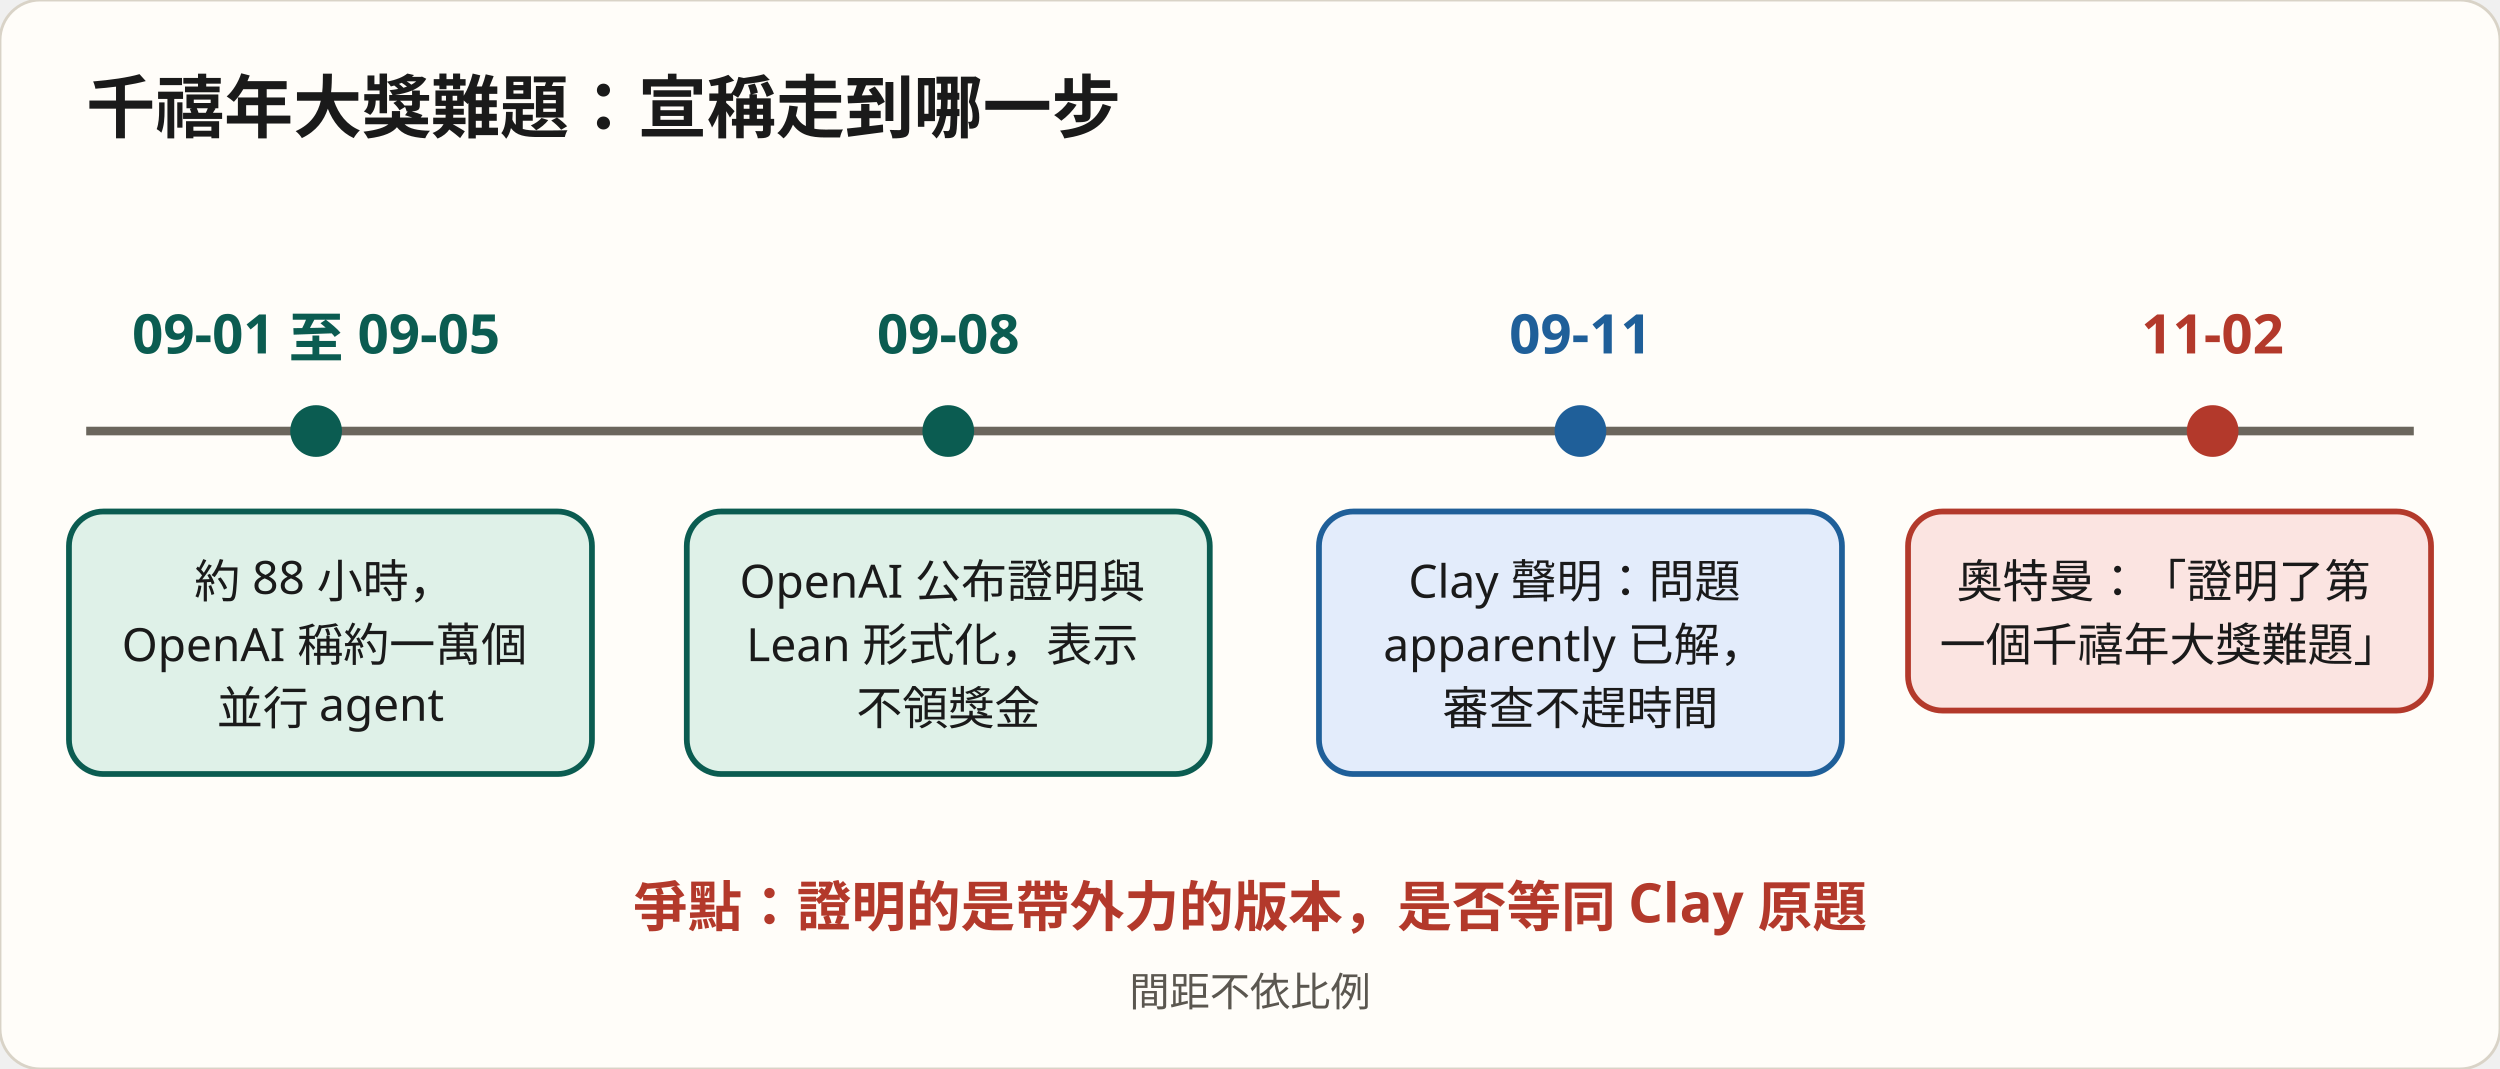
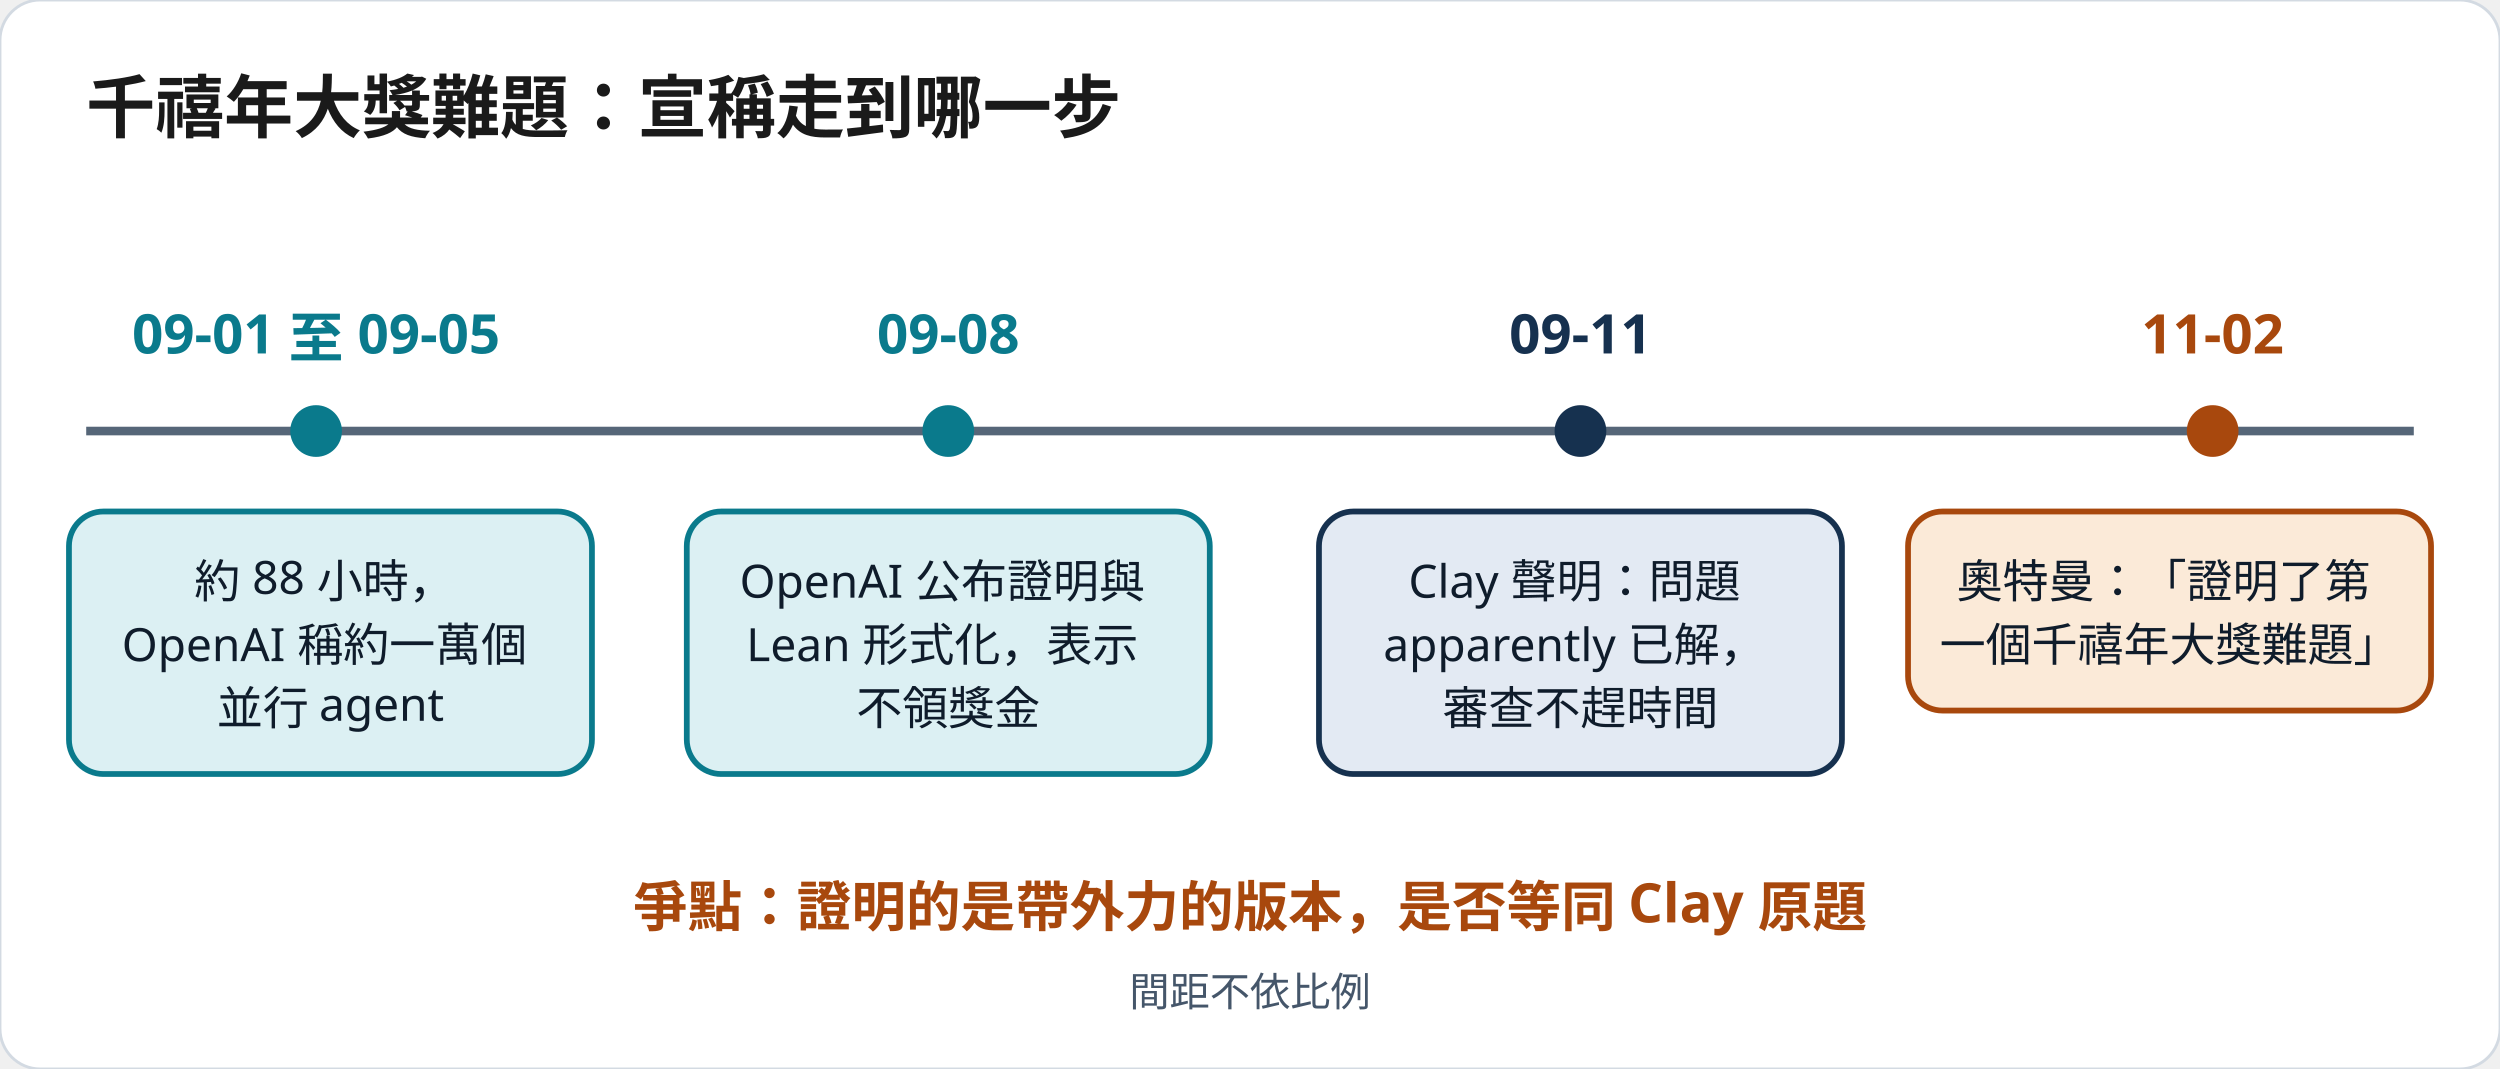
<svg xmlns="http://www.w3.org/2000/svg" viewBox="0 0 870 372" width="870" height="372" role="img" aria-labelledby="t d" font-family="&quot;PingFang TC&quot;,&quot;Noto Sans TC&quot;,&quot;Microsoft JhengHei&quot;,sans-serif">
  <defs>
    <marker id="ar" viewBox="0 0 10 10" refX="9" refY="5" markerWidth="7" markerHeight="7" orient="auto">
-       <path d="M0,0 L10,5 L0,10 z" fill="#5b5750" />
+       <path d="M0,0 L10,5 L0,10 z" fill="#45566a" />
    </marker>
  </defs>
-   <rect x="0" y="0" width="870" height="372" rx="14" fill="#fffdf9" stroke="#d9d3c7" />
+   <rect x="0" y="0" width="870" height="372" rx="14" fill="#ffffff" stroke="#d3dae2" />
  <text x="30" y="46" font-size="24" font-weight="700" fill="#1a1a1a" text-anchor="start">
    <tspan x="30" dy="0">千禧年大獎難題：宣稱走到哪一步</tspan>
  </text>
-   <line x1="30" y1="150" x2="840" y2="150" stroke="#6b665d" stroke-width="3" />
-   <circle cx="110" cy="150" r="9" fill="#0b5c51" />
-   <text x="110" y="123" font-size="19" font-weight="700" fill="#0b5c51" text-anchor="middle">
+   <line x1="30" y1="150" x2="840" y2="150" stroke="#566678" stroke-width="3" />
+   <circle cx="110" cy="150" r="9" fill="#0a7a8c" />
+   <text x="110" y="123" font-size="19" font-weight="700" fill="#0a7a8c" text-anchor="middle">
    <tspan x="110" dy="0">09-01 至 09-05</tspan>
  </text>
-   <rect x="24" y="178" width="182" height="91.36" rx="12" fill="#dff1e8" stroke="#0b5c51" stroke-width="2" />
-   <text x="115" y="208" font-size="16" font-weight="400" fill="#1a1a1a" text-anchor="middle">
+   <rect x="24" y="178" width="182" height="91.36" rx="12" fill="#dcf0f3" stroke="#0a7a8c" stroke-width="2" />
+   <text x="115" y="208" font-size="16" font-weight="400" fill="#0f1c2b" text-anchor="middle">
    <tspan x="115" dy="0">約 88 小時，</tspan>
    <tspan x="115" dy="22.08">OpenAI 稱約一萬個</tspan>
    <tspan x="115" dy="22.08">並行 agent</tspan>
  </text>
-   <circle cx="330" cy="150" r="9" fill="#0b5c51" />
-   <text x="330" y="123" font-size="19" font-weight="700" fill="#0b5c51" text-anchor="middle">
+   <circle cx="330" cy="150" r="9" fill="#0a7a8c" />
+   <text x="330" y="123" font-size="19" font-weight="700" fill="#0a7a8c" text-anchor="middle">
    <tspan x="330" dy="0">09-08</tspan>
  </text>
-   <rect x="239" y="178" width="182" height="91.36" rx="12" fill="#dff1e8" stroke="#0b5c51" stroke-width="2" />
-   <text x="330" y="208" font-size="16" font-weight="400" fill="#1a1a1a" text-anchor="middle">
+   <rect x="239" y="178" width="182" height="91.36" rx="12" fill="#dcf0f3" stroke="#0a7a8c" stroke-width="2" />
+   <text x="330" y="208" font-size="16" font-weight="400" fill="#0f1c2b" text-anchor="middle">
    <tspan x="330" dy="0">OpenAI 公布證明與 </tspan>
    <tspan x="330" dy="22.08">Lean 形式化，表示</tspan>
    <tspan x="330" dy="22.08">不領獎金</tspan>
  </text>
-   <circle cx="550" cy="150" r="9" fill="#1f5f99" />
-   <text x="550" y="123" font-size="19" font-weight="700" fill="#1f5f99" text-anchor="middle">
+   <circle cx="550" cy="150" r="9" fill="#16314f" />
+   <text x="550" y="123" font-size="19" font-weight="700" fill="#16314f" text-anchor="middle">
    <tspan x="550" dy="0">09-11</tspan>
  </text>
-   <rect x="459" y="178" width="182" height="91.36" rx="12" fill="#e3ecfb" stroke="#1f5f99" stroke-width="2" />
-   <text x="550" y="208" font-size="16" font-weight="400" fill="#1a1a1a" text-anchor="middle">
+   <rect x="459" y="178" width="182" height="91.36" rx="12" fill="#e3eaf3" stroke="#16314f" stroke-width="2" />
+   <text x="550" y="208" font-size="16" font-weight="400" fill="#0f1c2b" text-anchor="middle">
    <tspan x="550" dy="0">Clay 聲明：問題 </tspan>
    <tspan x="550" dy="22.08">apparently 已解，</tspan>
    <tspan x="550" dy="22.08">審查不趕時間</tspan>
  </text>
-   <circle cx="770" cy="150" r="9" fill="#b3392b" />
-   <text x="770" y="123" font-size="19" font-weight="700" fill="#b3392b" text-anchor="middle">
+   <circle cx="770" cy="150" r="9" fill="#a8480d" />
+   <text x="770" y="123" font-size="19" font-weight="700" fill="#a8480d" text-anchor="middle">
    <tspan x="770" dy="0">11-02</tspan>
  </text>
-   <rect x="664" y="178" width="182" height="69.28" rx="12" fill="#fbe4e1" stroke="#b3392b" stroke-width="2" />
-   <text x="755" y="208" font-size="16" font-weight="400" fill="#1a1a1a" text-anchor="middle">
+   <rect x="664" y="178" width="182" height="69.28" rx="12" fill="#fbead8" stroke="#a8480d" stroke-width="2" />
+   <text x="755" y="208" font-size="16" font-weight="400" fill="#0f1c2b" text-anchor="middle">
    <tspan x="755" dy="0">奧特曼：「證明了第</tspan>
    <tspan x="755" dy="22.08">一個千禧年大獎難題」</tspan>
  </text>
-   <text x="435" y="322.36" font-size="19" font-weight="700" fill="#b3392b" text-anchor="middle">
+   <text x="435" y="322.36" font-size="19" font-weight="700" fill="#a8480d" text-anchor="middle">
    <tspan x="435" dy="0">爭點：證明的是帶外力的版本，是否等同 Clay 原題</tspan>
  </text>
-   <text x="435" y="350.16" font-size="14" font-weight="400" fill="#5b5750" text-anchor="middle">
+   <text x="435" y="350.16" font-size="14" font-weight="400" fill="#45566a" text-anchor="middle">
    <tspan x="435" dy="0">間距不依比例</tspan>
  </text>
</svg>
